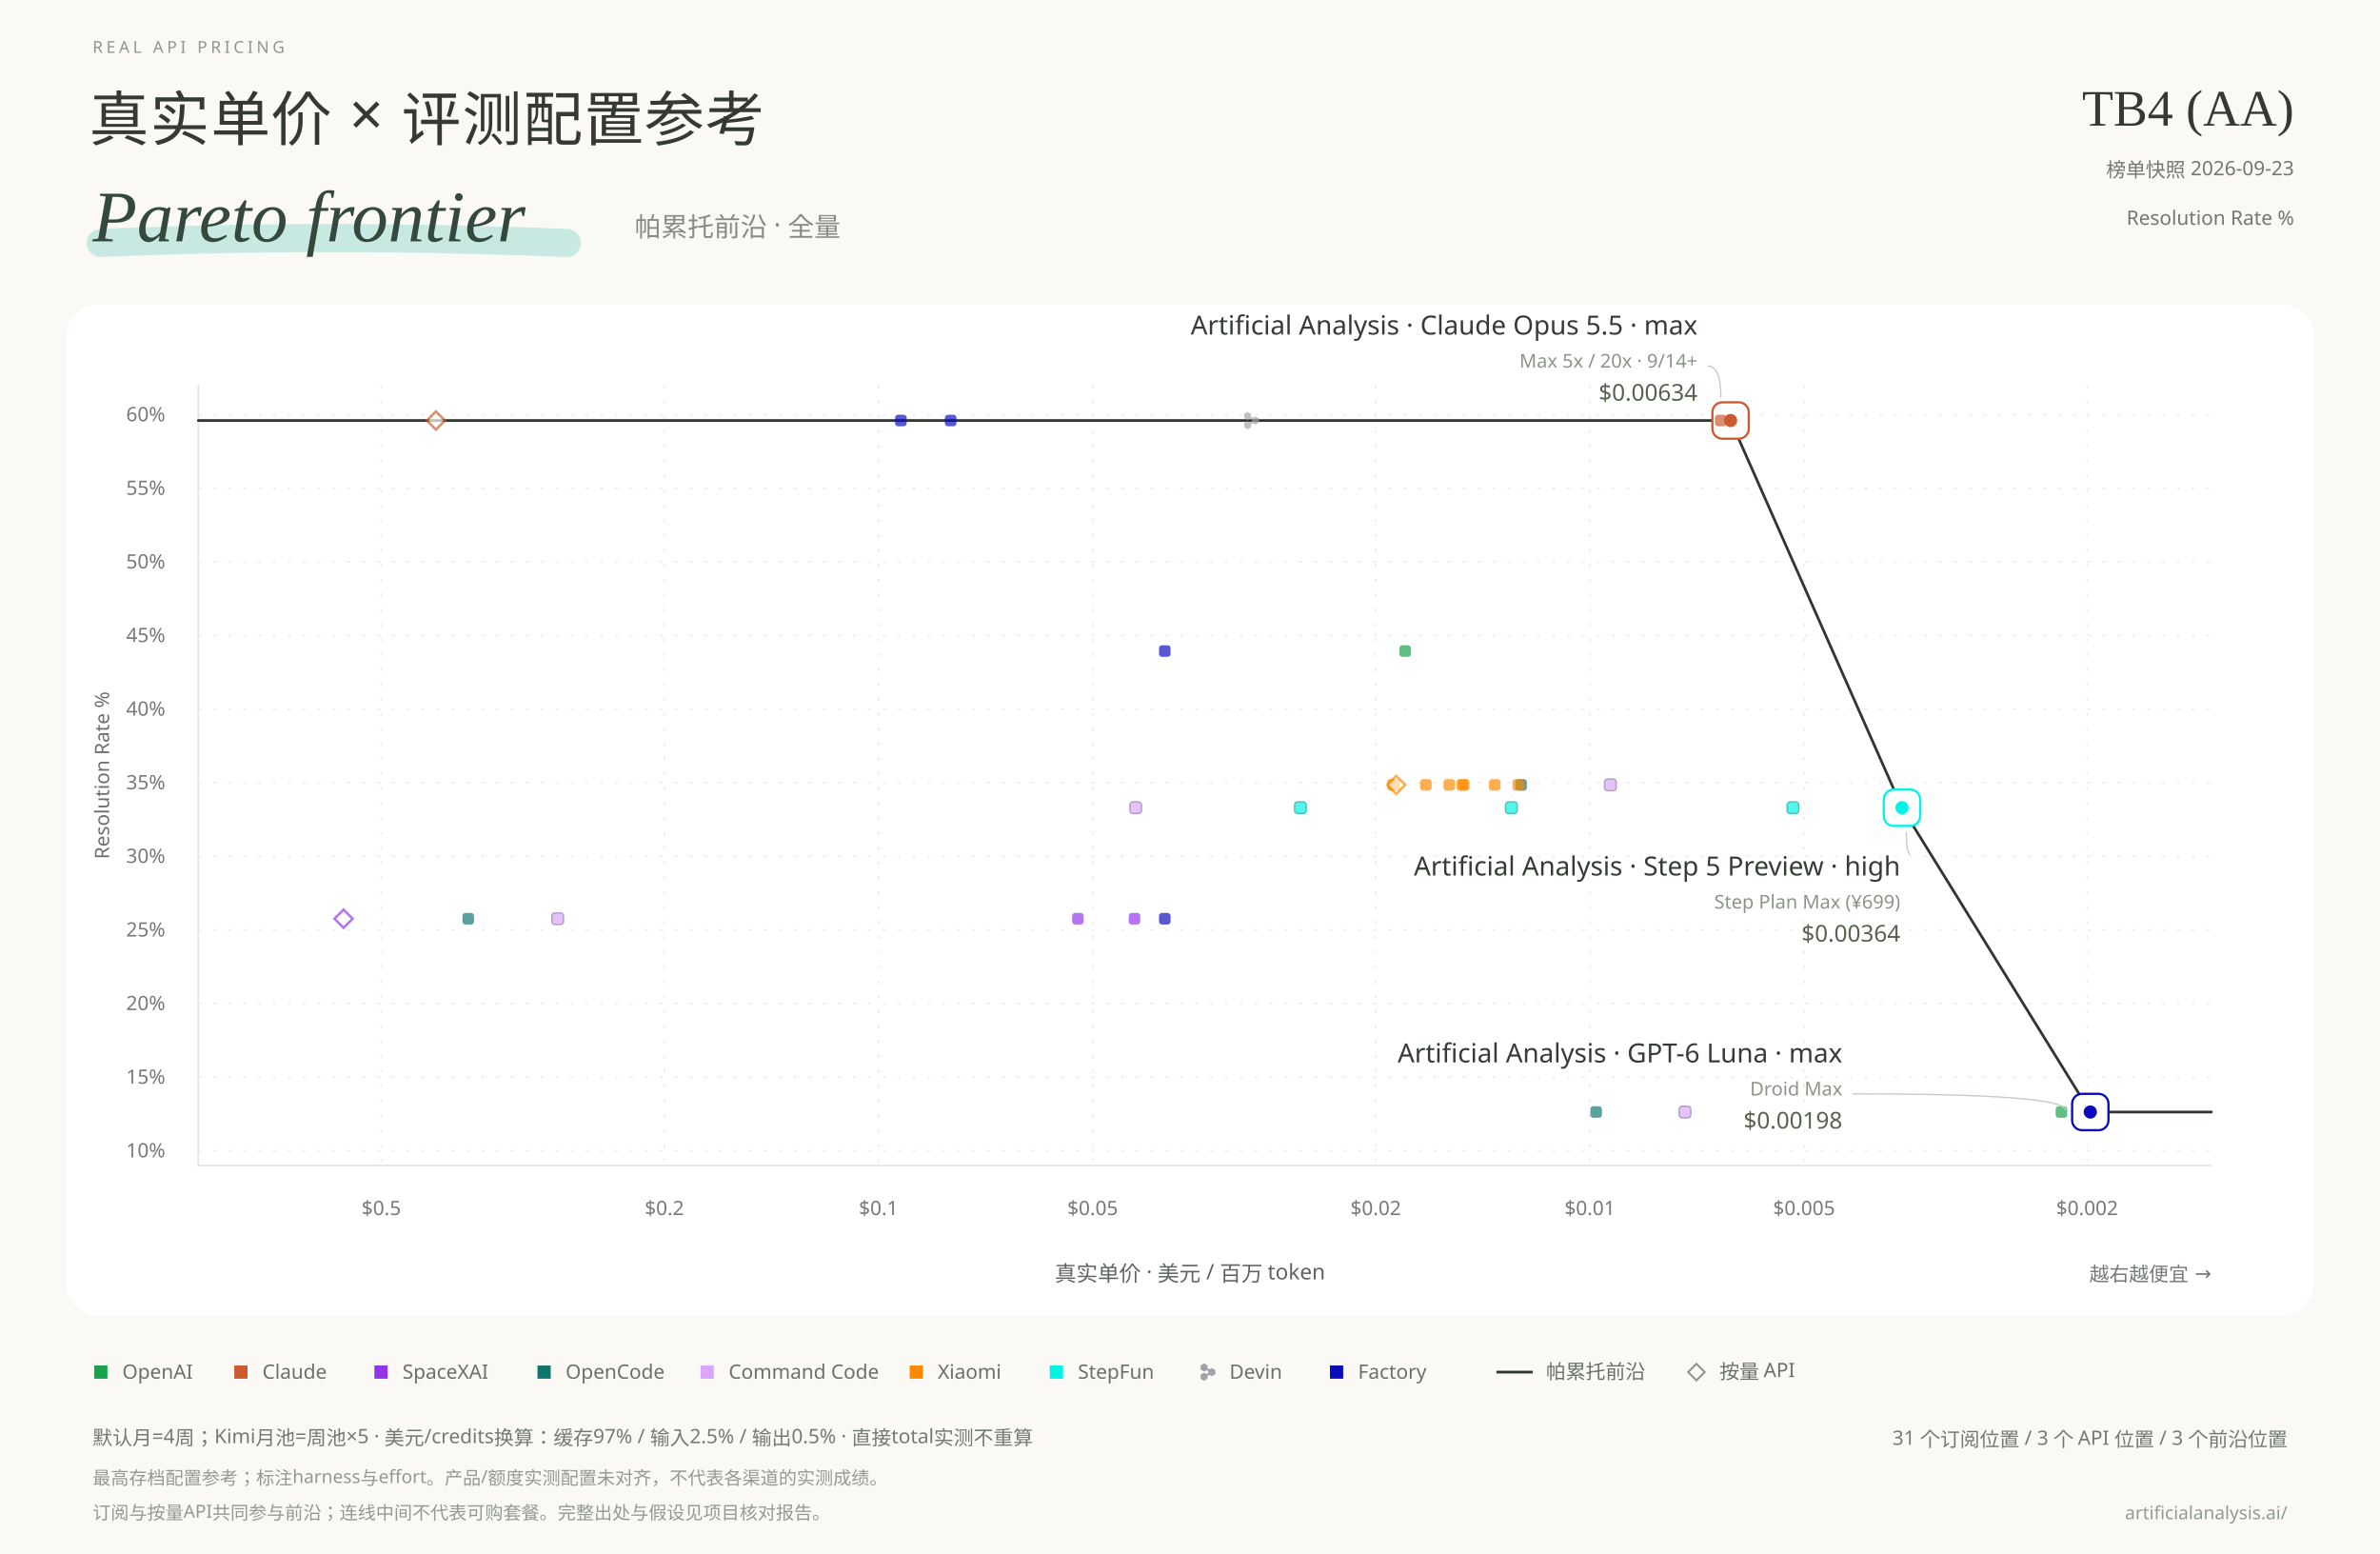
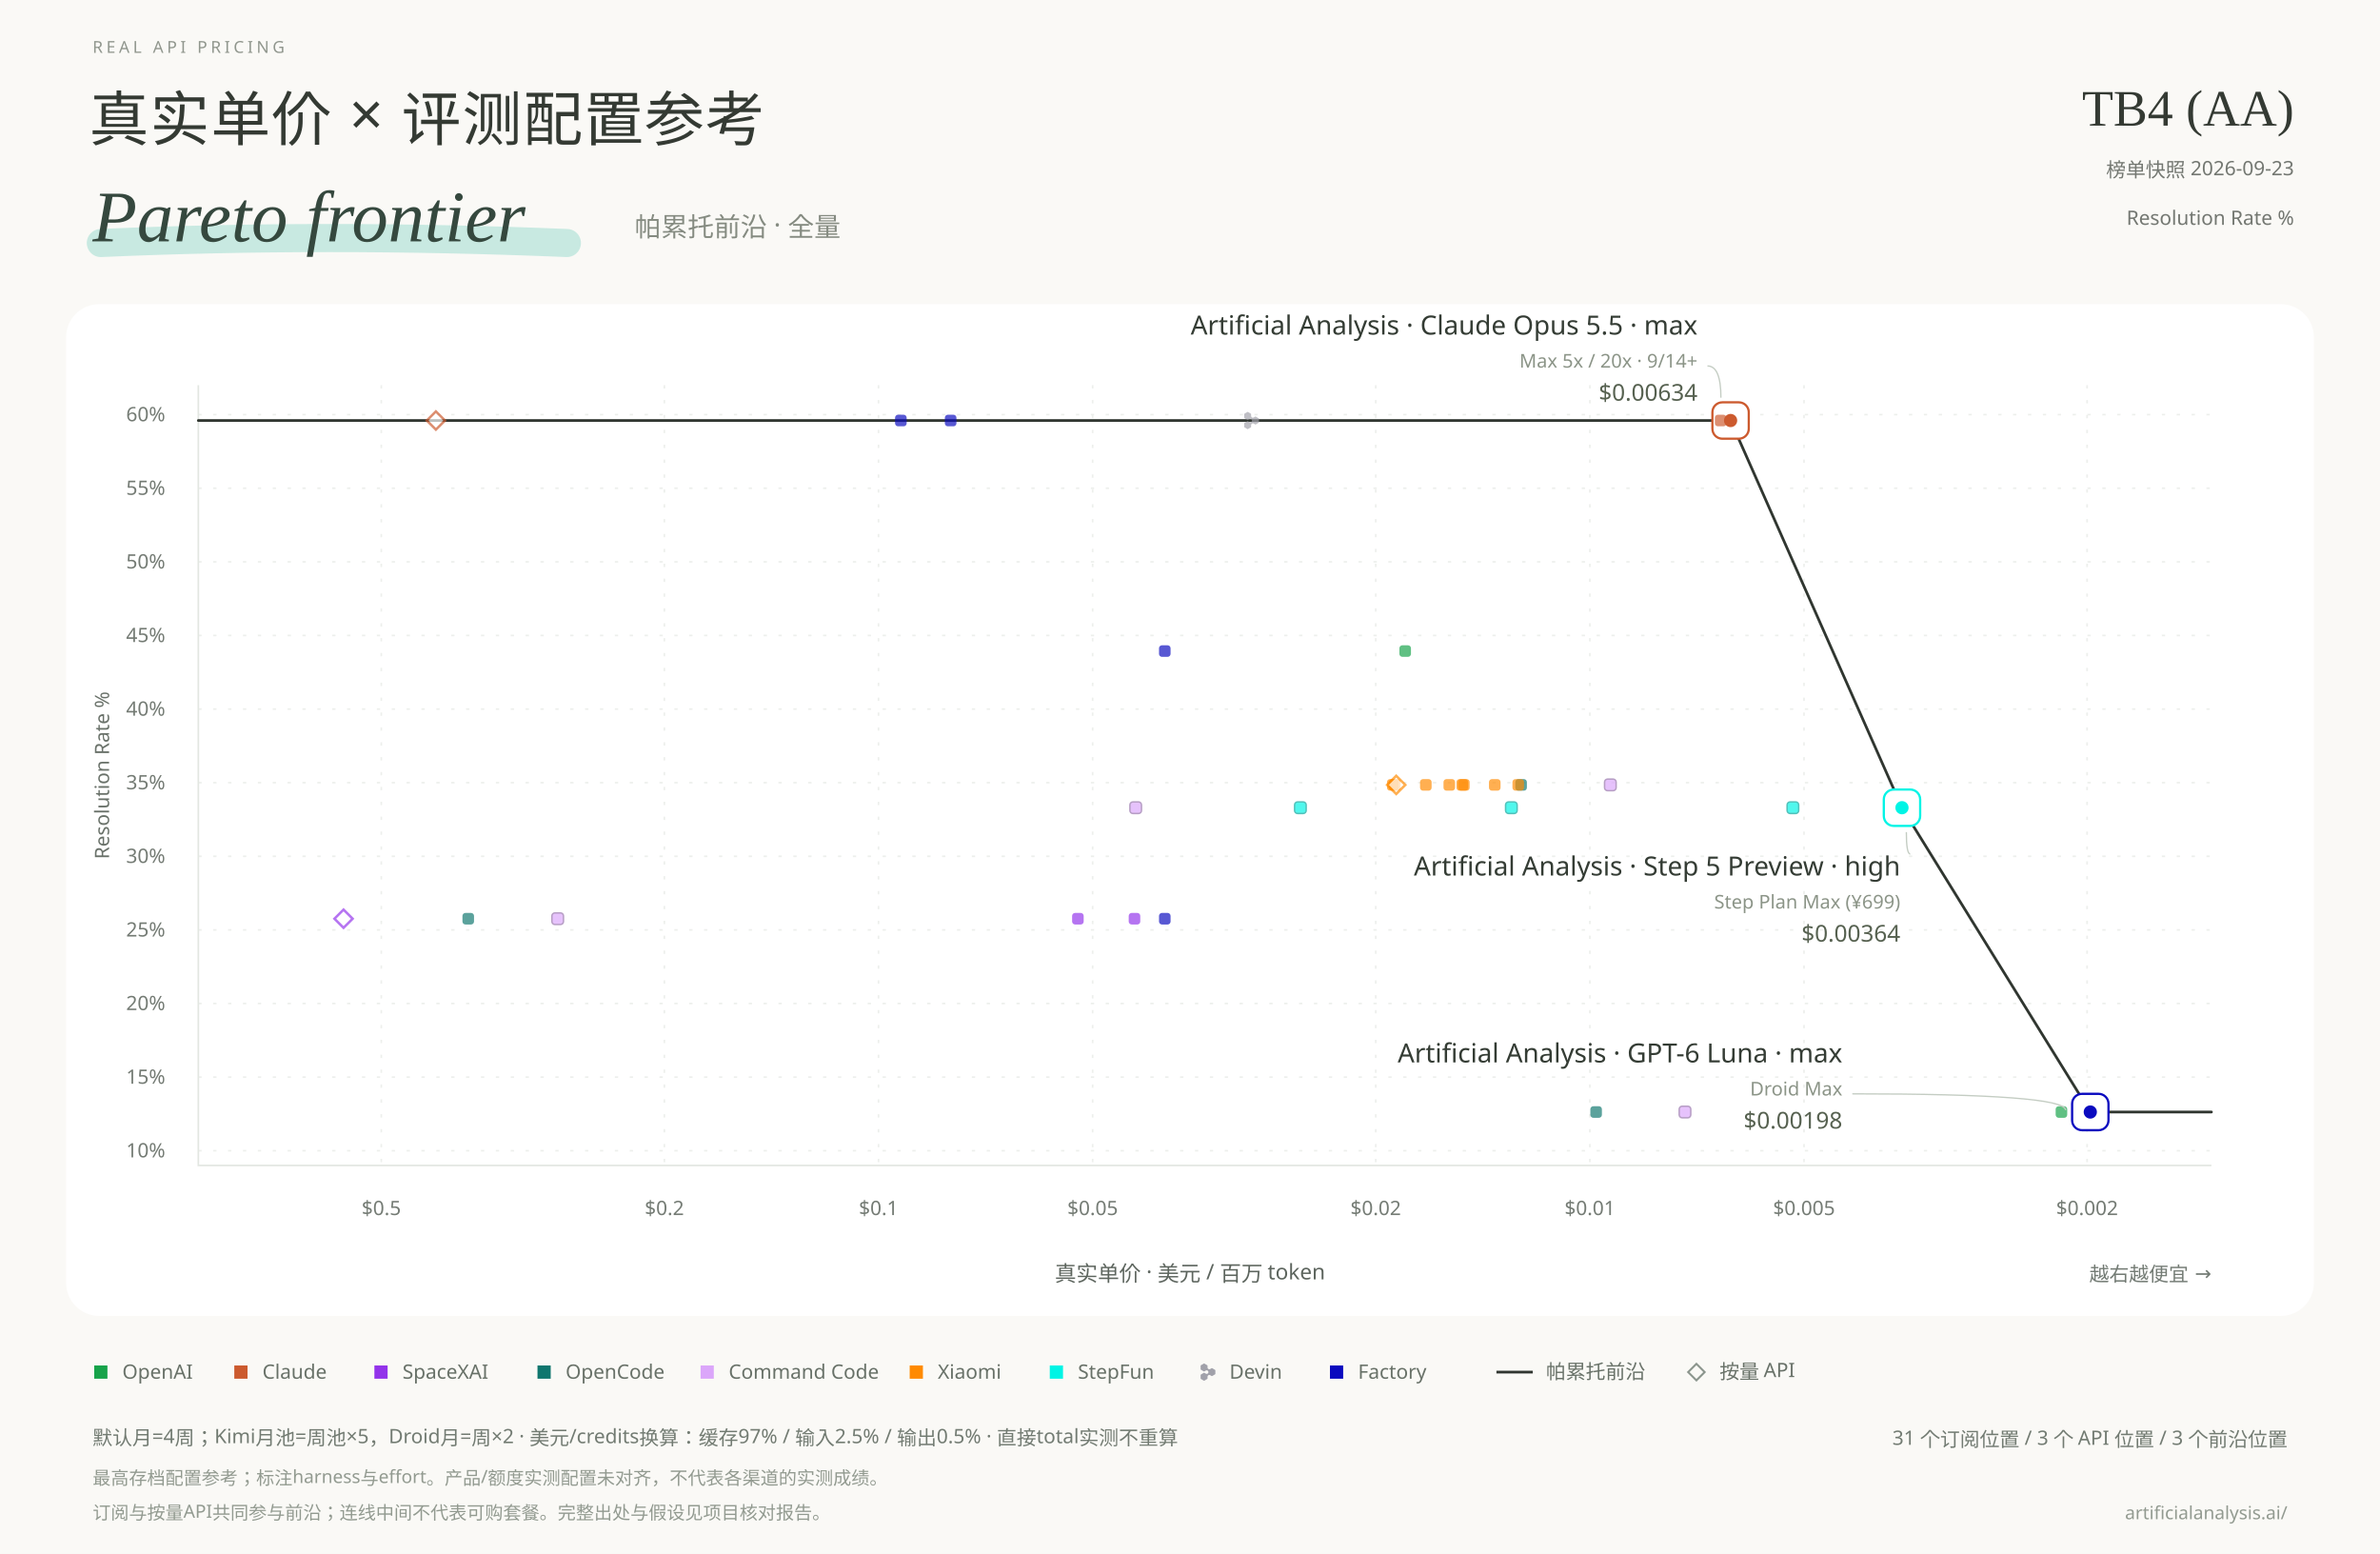
<svg xmlns="http://www.w3.org/2000/svg" width="1440" height="940" viewBox="0 0 1440 940" role="img" aria-labelledby="title desc">
  <style>text{font-family:"Microsoft YaHei","Segoe UI",sans-serif} .serif{font-family:"Times New Roman",serif} .number{font-family:"Segoe UI",sans-serif;font-variant-numeric:tabular-nums} .label-name{paint-order:stroke;stroke:#fff;stroke-width:5px;stroke-linejoin:round} .point:hover{opacity:1}</style>
  <rect width="1440" height="940" fill="#FAF9F6" />
  <text x="56.000" y="32.000" font-size="10" fill="#90968D" text-anchor="start" font-weight="400" letter-spacing="2.1">REAL API PRICING</text>
  <text x="54.000" y="85.000" font-size="36" fill="#343A33" text-anchor="start" font-weight="300" letter-spacing=".8">真实单价 × 评测配置参考</text>
  <path d="M61 147 Q197 141 343 147" stroke="#9FDDD0" stroke-width="17" stroke-linecap="round" opacity=".55" fill="none" />
  <text x="56.000" y="146.000" font-size="44" fill="#35483E" text-anchor="start" font-weight="400" class="serif" font-style="italic">Pareto frontier</text>
  <text x="384.000" y="143.000" font-size="16" fill="#858B81" text-anchor="start" font-weight="300">帕累托前沿 · 全量</text>
  <text x="1388.000" y="76.000" font-size="31" fill="#343A33" text-anchor="end" font-weight="400" class="serif">TB4 (AA)</text>
  <text x="1388.000" y="107.000" font-size="12" fill="#737771" text-anchor="end" font-weight="400">榜单快照  2026-09-23</text>
  <text x="1388.000" y="136.000" font-size="12" fill="#737771" text-anchor="end" font-weight="400">Resolution Rate %</text>
  <rect x="40" y="184" width="1360" height="612" rx="20" fill="#FFFFFF" />
  <path d="M1262.785 233V705" stroke="#E8EBE7" stroke-dasharray="2 7" opacity=".8" />
  <text x="1262.785" y="735.000" font-size="12" fill="#747B74" text-anchor="middle" font-weight="400" class="number">$0.002</text>
  <path d="M1091.509 233V705" stroke="#E8EBE7" stroke-dasharray="2 7" opacity=".8" />
  <text x="1091.509" y="735.000" font-size="12" fill="#747B74" text-anchor="middle" font-weight="400" class="number">$0.005</text>
  <path d="M961.944 233V705" stroke="#E8EBE7" stroke-dasharray="2 7" opacity=".8" />
  <text x="961.944" y="735.000" font-size="12" fill="#747B74" text-anchor="middle" font-weight="400" class="number">$0.01</text>
  <path d="M832.380 233V705" stroke="#E8EBE7" stroke-dasharray="2 7" opacity=".8" />
  <text x="832.380" y="735.000" font-size="12" fill="#747B74" text-anchor="middle" font-weight="400" class="number">$0.02</text>
  <path d="M661.104 233V705" stroke="#E8EBE7" stroke-dasharray="2 7" opacity=".8" />
  <text x="661.104" y="735.000" font-size="12" fill="#747B74" text-anchor="middle" font-weight="400" class="number">$0.05</text>
  <path d="M531.540 233V705" stroke="#E8EBE7" stroke-dasharray="2 7" opacity=".8" />
  <text x="531.540" y="735.000" font-size="12" fill="#747B74" text-anchor="middle" font-weight="400" class="number">$0.1</text>
  <path d="M401.975 233V705" stroke="#E8EBE7" stroke-dasharray="2 7" opacity=".8" />
  <text x="401.975" y="735.000" font-size="12" fill="#747B74" text-anchor="middle" font-weight="400" class="number">$0.2</text>
  <path d="M230.699 233V705" stroke="#E8EBE7" stroke-dasharray="2 7" opacity=".8" />
  <text x="230.699" y="735.000" font-size="12" fill="#747B74" text-anchor="middle" font-weight="400" class="number">$0.5</text>
  <path d="M120 696.094H1338" stroke="#E8EBE7" stroke-dasharray="2 7" opacity=".8" />
  <text x="100.000" y="700.094" font-size="12" fill="#747B74" text-anchor="end" font-weight="400" class="number">10%</text>
  <path d="M120 651.566H1338" stroke="#E8EBE7" stroke-dasharray="2 7" opacity=".8" />
  <text x="100.000" y="655.566" font-size="12" fill="#747B74" text-anchor="end" font-weight="400" class="number">15%</text>
  <path d="M120 607.038H1338" stroke="#E8EBE7" stroke-dasharray="2 7" opacity=".8" />
  <text x="100.000" y="611.038" font-size="12" fill="#747B74" text-anchor="end" font-weight="400" class="number">20%</text>
  <path d="M120 562.509H1338" stroke="#E8EBE7" stroke-dasharray="2 7" opacity=".8" />
  <text x="100.000" y="566.509" font-size="12" fill="#747B74" text-anchor="end" font-weight="400" class="number">25%</text>
  <path d="M120 517.981H1338" stroke="#E8EBE7" stroke-dasharray="2 7" opacity=".8" />
  <text x="100.000" y="521.981" font-size="12" fill="#747B74" text-anchor="end" font-weight="400" class="number">30%</text>
  <path d="M120 473.453H1338" stroke="#E8EBE7" stroke-dasharray="2 7" opacity=".8" />
  <text x="100.000" y="477.453" font-size="12" fill="#747B74" text-anchor="end" font-weight="400" class="number">35%</text>
  <path d="M120 428.925H1338" stroke="#E8EBE7" stroke-dasharray="2 7" opacity=".8" />
  <text x="100.000" y="432.925" font-size="12" fill="#747B74" text-anchor="end" font-weight="400" class="number">40%</text>
  <path d="M120 384.396H1338" stroke="#E8EBE7" stroke-dasharray="2 7" opacity=".8" />
  <text x="100.000" y="388.396" font-size="12" fill="#747B74" text-anchor="end" font-weight="400" class="number">45%</text>
  <path d="M120 339.868H1338" stroke="#E8EBE7" stroke-dasharray="2 7" opacity=".8" />
  <text x="100.000" y="343.868" font-size="12" fill="#747B74" text-anchor="end" font-weight="400" class="number">50%</text>
  <path d="M120 295.340H1338" stroke="#E8EBE7" stroke-dasharray="2 7" opacity=".8" />
  <text x="100.000" y="299.340" font-size="12" fill="#747B74" text-anchor="end" font-weight="400" class="number">55%</text>
  <path d="M120 250.811H1338" stroke="#E8EBE7" stroke-dasharray="2 7" opacity=".8" />
  <text x="100.000" y="254.811" font-size="12" fill="#747B74" text-anchor="end" font-weight="400" class="number">60%</text>
  <path d="M120 233V705H1338" fill="none" stroke="#E3E7E2" />
  <text x="66.000" y="469.000" font-size="12" fill="#697169" text-anchor="middle" font-weight="400" transform="rotate(-90 66 469.0)">Resolution Rate %</text>
  <text x="720.000" y="775.000" font-size="13" fill="#5D655E" text-anchor="middle" font-weight="400">真实单价 · 美元 / 百万 token</text>
  <text x="1338.000" y="775.000" font-size="12" fill="#737B74" text-anchor="end" font-weight="400">越右越便宜 →</text>
  <path id="frontier" d="M120.000,254.374 L1047.080,254.374 L1150.781,488.592 L1264.719,672.672 L1338.000,672.672" fill="none" stroke="#303630" stroke-width="1.65" stroke-linecap="round" stroke-linejoin="round" />
  <g class="point" data-billing="subscription" data-frontier="false" data-price="0.018181818" data-score="43.94" data-x="850.195" data-y="393.836" transform="translate(850.195 393.836)">
    <rect x="-3.5" y="-3.5" width="7" height="7" rx="1.8" fill="#16A34A" opacity=".68" />
  </g>
  <g class="point" data-billing="subscription" data-frontier="false" data-price="0.0021732044" data-score="12.63" data-x="1247.260" data-y="672.672" transform="translate(1247.260 672.672)">
    <rect x="-3.5" y="-3.5" width="7" height="7" rx="1.8" fill="#16A34A" opacity=".68" />
  </g>
  <g class="point" data-billing="subscription" data-frontier="false" data-price="0.029895366" data-score="59.6" data-x="757.242" data-y="254.374" transform="translate(757.242 254.374)">
    <path transform="translate(-4.46 -5.23) scale(0.091)" d="M0 38.652V14.835C7.06768e-06 13.788 0.546 12.821 1.431 12.298L21.581 0.393C22.467 -0.131 23.558 -0.131 24.444 0.393L44.594 12.298C45.48 12.821 46.025 13.788 46.025 14.835V26.998C46.114 31.04 48.201 34.938 51.872 37.108C55.544 39.277 59.886 39.178 63.351 37.235L73.644 31.153C74.53 30.63 75.621 30.63 76.507 31.153L96.657 43.058C97.543 43.582 98.088 44.549 98.088 45.596V69.406C98.088 70.453 97.543 71.42 96.657 71.943L76.507 83.849C75.621 84.372 74.53 84.372 73.644 83.849L63.434 77.816C59.956 75.828 55.574 75.71 51.873 77.896C48.202 80.065 46.115 83.963 46.026 88.005V100.165C46.026 101.212 45.48 102.179 44.595 102.702L24.445 114.607C23.559 115.131 22.468 115.131 21.582 114.607L1.432 102.702C0.547 102.179 0.001 101.212 0.001 100.165V76.355C0.001 75.308 0.547 74.341 1.432 73.817L21.582 61.912C22.468 61.389 23.559 61.389 24.445 61.912L34.762 68.008C38.222 69.937 42.553 70.031 46.215 67.867C49.916 65.68 52.006 61.737 52.063 57.66C51.975 53.619 49.887 49.303 46.216 47.133C42.545 44.964 38.202 45.063 34.737 47.006L24.397 53.15C23.507 53.679 22.409 53.678 21.52 53.149L1.423 41.184C0.542 40.66 -7.06754e-06 39.695 0 38.652Z" fill="#A1A1AA" opacity="0.68" />
  </g>
  <g class="point" data-billing="subscription" data-frontier="false" data-price="0.079176564" data-score="59.6" data-x="575.184" data-y="254.374" transform="translate(575.184 254.374)">
    <rect x="-3.5" y="-3.5" width="7" height="7" rx="1.8" fill="#0A0ABF" opacity=".68" />
  </g>
  <g class="point" data-billing="subscription" data-frontier="false" data-price="0.093023256" data-score="59.6" data-x="545.058" data-y="254.374" transform="translate(545.058 254.374)">
    <rect x="-3.5" y="-3.5" width="7" height="7" rx="1.8" fill="#0A0ABF" opacity=".68" />
  </g>
  <g class="point" data-billing="subscription" data-frontier="true" data-price="0.0063415562" data-score="59.6" data-x="1047.080" data-y="254.374" transform="translate(1047.080 254.374)">
    <rect x="-11" y="-11" width="22" height="22" rx="6" fill="#FFF" stroke="#CC5A2E" stroke-width="1.35" />
    <circle r="4" fill="#CC5A2E" />
  </g>
  <g class="point" data-billing="subscription" data-frontier="false" data-price="0.0065487885" data-score="59.6" data-x="1041.070" data-y="254.374" transform="translate(1041.070 254.374)">
    <rect x="-3.5" y="-3.5" width="7" height="7" rx="1.8" fill="#CC5A2E" opacity=".68" />
  </g>
  <g class="point" data-billing="subscription" data-frontier="false" data-price="0.052447552" data-score="25.76" data-x="652.171" data-y="555.741" transform="translate(652.171 555.741)">
    <rect x="-3.5" y="-3.5" width="7" height="7" rx="1.8" fill="#9333EA" opacity=".68" />
  </g>
  <g class="point" data-billing="subscription" data-frontier="false" data-price="0.043668122" data-score="25.76" data-x="686.415" data-y="555.741" transform="translate(686.415 555.741)">
    <rect x="-3.5" y="-3.5" width="7" height="7" rx="1.8" fill="#9333EA" opacity=".68" />
  </g>
  <g class="point" data-billing="subscription" data-frontier="false" data-price="0.37735849" data-score="25.76" data-x="283.302" data-y="555.741" transform="translate(283.302 555.741)">
    <rect x="-3.5" y="-3.5" width="7" height="7" rx="1.8" fill="#0F766E" opacity=".68" />
  </g>
  <g class="point" data-billing="subscription" data-frontier="false" data-price="0.0098000784" data-score="12.63" data-x="965.719" data-y="672.672" transform="translate(965.719 672.672)">
    <rect x="-3.5" y="-3.5" width="7" height="7" rx="1.8" fill="#0F766E" opacity=".68" />
  </g>
  <g class="point" data-billing="subscription" data-frontier="false" data-price="0.012493753" data-score="34.85" data-x="920.327" data-y="474.789" transform="translate(920.327 474.789)">
    <rect x="-3.5" y="-3.5" width="7" height="7" rx="1.8" fill="#0F766E" opacity=".68" />
  </g>
  <g class="point" data-billing="subscription" data-frontier="false" data-price="0.28248588" data-score="25.76" data-x="337.428" data-y="555.741" transform="translate(337.428 555.741)">
    <rect x="-3.5" y="-3.5" width="7" height="7" rx="1.8" fill="#DBA6FA" opacity=".68" stroke="#9571AA" stroke-width=".9" />
  </g>
  <g class="point" data-billing="subscription" data-frontier="false" data-price="0.0073502389" data-score="12.63" data-x="1019.489" data-y="672.672" transform="translate(1019.489 672.672)">
    <rect x="-3.5" y="-3.5" width="7" height="7" rx="1.8" fill="#DBA6FA" opacity=".68" stroke="#9571AA" stroke-width=".9" />
  </g>
  <g class="point" data-billing="subscription" data-frontier="false" data-price="0.0093589144" data-score="34.85" data-x="974.329" data-y="474.789" transform="translate(974.329 474.789)">
    <rect x="-3.5" y="-3.5" width="7" height="7" rx="1.8" fill="#DBA6FA" opacity=".68" stroke="#9571AA" stroke-width=".9" />
  </g>
  <g class="point" data-billing="subscription" data-frontier="false" data-price="0.043497173" data-score="33.3" data-x="687.148" data-y="488.592" transform="translate(687.148 488.592)">
    <rect x="-3.5" y="-3.5" width="7" height="7" rx="1.8" fill="#DBA6FA" opacity=".68" stroke="#9571AA" stroke-width=".9" />
  </g>
  <g class="point" data-billing="subscription" data-frontier="false" data-price="0.025524451" data-score="33.3" data-x="786.788" data-y="488.592" transform="translate(786.788 488.592)">
    <rect x="-3.5" y="-3.5" width="7" height="7" rx="1.8" fill="#00F4E5" opacity=".68" stroke="#00A69C" stroke-width=".9" />
  </g>
  <g class="point" data-billing="subscription" data-frontier="false" data-price="0.012893591" data-score="33.3" data-x="914.439" data-y="488.592" transform="translate(914.439 488.592)">
    <rect x="-3.5" y="-3.5" width="7" height="7" rx="1.8" fill="#00F4E5" opacity=".68" stroke="#00A69C" stroke-width=".9" />
  </g>
  <g class="point" data-billing="subscription" data-frontier="false" data-price="0.0051833009" data-score="33.3" data-x="1084.779" data-y="488.592" transform="translate(1084.779 488.592)">
    <rect x="-3.5" y="-3.5" width="7" height="7" rx="1.8" fill="#00F4E5" opacity=".68" stroke="#00A69C" stroke-width=".9" />
  </g>
  <g class="point" data-billing="subscription" data-frontier="true" data-price="0.0036413211" data-score="33.3" data-x="1150.781" data-y="488.592" transform="translate(1150.781 488.592)">
    <rect x="-11" y="-11" width="22" height="22" rx="6" fill="#FFF" stroke="#00F4E5" stroke-width="1.35" />
    <circle r="4" fill="#00F4E5" />
  </g>
  <g class="point" data-billing="subscription" data-frontier="false" data-price="0.018927445" data-score="34.85" data-x="842.683" data-y="474.789" transform="translate(842.683 474.789)">
    <rect x="-3.5" y="-3.5" width="7" height="7" rx="1.8" fill="#FF8A00" opacity=".68" />
  </g>
  <g class="point" data-billing="subscription" data-frontier="false" data-price="0.01511335" data-score="34.85" data-x="884.747" data-y="474.789" transform="translate(884.747 474.789)">
    <rect x="-3.5" y="-3.5" width="7" height="7" rx="1.8" fill="#FF8A00" opacity=".68" />
  </g>
  <g class="point" data-billing="subscription" data-frontier="false" data-price="0.01880141" data-score="34.85" data-x="843.932" data-y="474.789" transform="translate(843.932 474.789)">
    <rect x="-3.5" y="-3.5" width="7" height="7" rx="1.8" fill="#FF8A00" opacity=".68" />
  </g>
  <g class="point" data-billing="subscription" data-frontier="false" data-price="0.015037594" data-score="34.85" data-x="885.686" data-y="474.789" transform="translate(885.686 474.789)">
    <rect x="-3.5" y="-3.5" width="7" height="7" rx="1.8" fill="#FF8A00" opacity=".68" />
  </g>
  <g class="point" data-billing="subscription" data-frontier="false" data-price="0.017006803" data-score="34.85" data-x="862.683" data-y="474.789" transform="translate(862.683 474.789)">
    <rect x="-3.5" y="-3.5" width="7" height="7" rx="1.8" fill="#FF8A00" opacity=".68" />
  </g>
  <g class="point" data-billing="subscription" data-frontier="false" data-price="0.013605442" data-score="34.85" data-x="904.394" data-y="474.789" transform="translate(904.394 474.789)">
    <rect x="-3.5" y="-3.5" width="7" height="7" rx="1.8" fill="#FF8A00" opacity=".68" />
  </g>
  <g class="point" data-billing="subscription" data-frontier="false" data-price="0.015762926" data-score="34.85" data-x="876.881" data-y="474.789" transform="translate(876.881 474.789)">
    <rect x="-3.5" y="-3.5" width="7" height="7" rx="1.8" fill="#FF8A00" opacity=".68" />
  </g>
  <g class="point" data-billing="subscription" data-frontier="false" data-price="0.01261034" data-score="34.85" data-x="918.591" data-y="474.789" transform="translate(918.591 474.789)">
    <rect x="-3.5" y="-3.5" width="7" height="7" rx="1.8" fill="#FF8A00" opacity=".68" />
  </g>
  <g class="point" data-billing="subscription" data-frontier="false" data-price="0.039588282" data-score="43.94" data-x="704.749" data-y="393.836" transform="translate(704.749 393.836)">
    <rect x="-3.5" y="-3.5" width="7" height="7" rx="1.8" fill="#0A0ABF" opacity=".68" />
  </g>
  <g class="point" data-billing="subscription" data-frontier="true" data-price="0.0019794141" data-score="12.63" data-x="1264.719" data-y="672.672" transform="translate(1264.719 672.672)">
    <rect x="-11" y="-11" width="22" height="22" rx="6" fill="#FFF" stroke="#0A0ABF" stroke-width="1.35" />
    <circle r="4" fill="#0A0ABF" />
  </g>
  <g class="point" data-billing="subscription" data-frontier="false" data-price="0.039588282" data-score="25.76" data-x="704.749" data-y="555.741" transform="translate(704.749 555.741)">
    <rect x="-3.5" y="-3.5" width="7" height="7" rx="1.8" fill="#0A0ABF" opacity=".68" />
  </g>
  <g class="point" data-billing="metered" data-frontier="false" data-price="0.565" data-score="25.76" data-x="207.854" data-y="555.741" transform="translate(207.854 555.741)">
    <path d="M0 -5.5L5.5 0 0 5.5 -5.5 0Z" fill="white" stroke="#9333EA" stroke-width="1.5" opacity=".68" />
  </g>
  <g class="point" data-billing="metered" data-frontier="false" data-price="0.018717" data-score="34.85" data-x="844.773" data-y="474.789" transform="translate(844.773 474.789)">
    <path d="M0 -5.5L5.5 0 0 5.5 -5.5 0Z" fill="white" stroke="#FF8A00" stroke-width="1.5" opacity=".68" />
  </g>
  <g class="point" data-billing="metered" data-frontier="false" data-price="0.419" data-score="59.6" data-x="263.736" data-y="254.374" transform="translate(263.736 254.374)">
    <path d="M0 -5.5L5.5 0 0 5.5 -5.5 0Z" fill="white" stroke="#CC5A2E" stroke-width="1.5" opacity=".68" />
  </g>
  <g class="front-label" data-model="claude-opus-5.5">
    <path d="M1041.222,240.565Q1041.222,221.374 1033.080,221.374" stroke="#C4CDC3" stroke-width=".8" fill="none" />
    <text x="1027.080" y="202.374" font-size="16" fill="#343C34" text-anchor="end" font-weight="400" class="label-name">Artificial Analysis · Claude Opus 5.5 · max</text>
    <text x="1027.080" y="222.374" font-size="11.5" fill="#8B9487" text-anchor="end" font-weight="400">Max 5x / 20x · 9/14+</text>
    <text x="1027.080" y="242.374" font-size="14" fill="#566150" text-anchor="end" font-weight="400" class="number">$0.00634</text>
  </g>
  <g class="front-label" data-model="step-5-preview">
    <path d="M1153.418,503.359Q1153.418,516.592 1155.781,516.592" stroke="#C4CDC3" stroke-width=".8" fill="none" />
    <text x="1149.781" y="529.592" font-size="16" fill="#343C34" text-anchor="end" font-weight="400" class="label-name">Artificial Analysis · Step 5 Preview · high</text>
    <text x="1149.781" y="549.592" font-size="11.5" fill="#8B9487" text-anchor="end" font-weight="400">Step Plan Max (¥699)</text>
    <text x="1149.781" y="569.592" font-size="14" fill="#566150" text-anchor="end" font-weight="400" class="number">$0.00364</text>
  </g>
  <g class="front-label" data-model="gpt-6-luna">
    <path d="M1249.762,671.530Q1249.762,661.672 1120.719,661.672" stroke="#C4CDC3" stroke-width=".8" fill="none" />
    <text x="1114.719" y="642.672" font-size="16" fill="#343C34" text-anchor="end" font-weight="400" class="label-name">Artificial Analysis · GPT-6 Luna · max</text>
    <text x="1114.719" y="662.672" font-size="11.5" fill="#8B9487" text-anchor="end" font-weight="400">Droid Max</text>
    <text x="1114.719" y="682.672" font-size="14" fill="#566150" text-anchor="end" font-weight="400" class="number">$0.00198</text>
  </g>
  <rect x="57" y="826" width="8" height="8" fill="#16A34A" />
  <text x="74.000" y="834.000" font-size="12" fill="#687168" text-anchor="start" font-weight="400">OpenAI</text>
  <rect x="141.76" y="826" width="8" height="8" fill="#CC5A2E" />
  <text x="158.760" y="834.000" font-size="12" fill="#687168" text-anchor="start" font-weight="400">Claude</text>
  <rect x="226.52" y="826" width="8" height="8" fill="#9333EA" />
  <text x="243.520" y="834.000" font-size="12" fill="#687168" text-anchor="start" font-weight="400">SpaceXAI</text>
  <rect x="325.2" y="826" width="8" height="8" fill="#0F766E" />
  <text x="342.200" y="834.000" font-size="12" fill="#687168" text-anchor="start" font-weight="400">OpenCode</text>
  <rect x="423.88" y="826" width="8" height="8" fill="#DBA6FA" />
  <text x="440.880" y="834.000" font-size="12" fill="#687168" text-anchor="start" font-weight="400">Command Code</text>
  <rect x="550.4" y="826" width="8" height="8" fill="#FF8A00" />
  <text x="567.400" y="834.000" font-size="12" fill="#687168" text-anchor="start" font-weight="400">Xiaomi</text>
  <rect x="635.16" y="826" width="8" height="8" fill="#00F4E5" />
  <text x="652.160" y="834.000" font-size="12" fill="#687168" text-anchor="start" font-weight="400">StepFun</text>
  <path transform="translate(726.42 824.77) scale(0.091)" d="M0 38.652V14.835C7.06768e-06 13.788 0.546 12.821 1.431 12.298L21.581 0.393C22.467 -0.131 23.558 -0.131 24.444 0.393L44.594 12.298C45.48 12.821 46.025 13.788 46.025 14.835V26.998C46.114 31.04 48.201 34.938 51.872 37.108C55.544 39.277 59.886 39.178 63.351 37.235L73.644 31.153C74.53 30.63 75.621 30.63 76.507 31.153L96.657 43.058C97.543 43.582 98.088 44.549 98.088 45.596V69.406C98.088 70.453 97.543 71.42 96.657 71.943L76.507 83.849C75.621 84.372 74.53 84.372 73.644 83.849L63.434 77.816C59.956 75.828 55.574 75.71 51.873 77.896C48.202 80.065 46.115 83.963 46.026 88.005V100.165C46.026 101.212 45.48 102.179 44.595 102.702L24.445 114.607C23.559 115.131 22.468 115.131 21.582 114.607L1.432 102.702C0.547 102.179 0.001 101.212 0.001 100.165V76.355C0.001 75.308 0.547 74.341 1.432 73.817L21.582 61.912C22.468 61.389 23.559 61.389 24.445 61.912L34.762 68.008C38.222 69.937 42.553 70.031 46.215 67.867C49.916 65.68 52.006 61.737 52.063 57.66C51.975 53.619 49.887 49.303 46.216 47.133C42.545 44.964 38.202 45.063 34.737 47.006L24.397 53.15C23.507 53.679 22.409 53.678 21.52 53.149L1.423 41.184C0.542 40.66 -7.06754e-06 39.695 0 38.652Z" fill="#A1A1AA" opacity="1.0" />
  <text x="743.880" y="834.000" font-size="12" fill="#687168" text-anchor="start" font-weight="400">Devin</text>
  <rect x="804.68" y="826" width="8" height="8" fill="#0A0ABF" />
  <text x="821.680" y="834.000" font-size="12" fill="#687168" text-anchor="start" font-weight="400">Factory</text>
  <path d="M905.4 830h22" stroke="#303630" stroke-width="1.65" />
  <text x="935.400" y="834.000" font-size="12" fill="#687168" text-anchor="start" font-weight="400">帕累托前沿</text>
  <path d="M1026.4 825l5 5-5 5-5-5Z" fill="none" stroke="#8B958D" stroke-width="1.2" />
  <text x="1040.400" y="834.000" font-size="12" fill="#687168" text-anchor="start" font-weight="400">按量 API</text>
-   <text x="56.000" y="874.000" font-size="12" fill="#727B72" text-anchor="start" font-weight="400">默认月=4周；Kimi月池=周池×5 · 美元/credits换算：缓存97% / 输入2.5% / 输出0.5% · 直接total实测不重算</text>
+   <text x="56.000" y="874.000" font-size="12" fill="#727B72" text-anchor="start" font-weight="400">默认月=4周；Kimi月池=周池×5，Droid月=周×2 · 美元/credits换算：缓存97% / 输入2.5% / 输出0.5% · 直接total实测不重算</text>
  <text x="1384.000" y="874.000" font-size="12" fill="#727B72" text-anchor="end" font-weight="400">31 个订阅位置 / 3 个 API 位置 / 3 个前沿位置</text>
  <text x="56.000" y="898.000" font-size="11" fill="#929A90" text-anchor="start" font-weight="400">最高存档配置参考；标注harness与effort。产品/额度实测配置未对齐，不代表各渠道的实测成绩。</text>
  <text x="56.000" y="919.000" font-size="11" fill="#929A90" text-anchor="start" font-weight="400">订阅与按量API共同参与前沿；连线中间不代表可购套餐。完整出处与假设见项目核对报告。</text>
  <text x="1384.000" y="919.000" font-size="11" fill="#929A90" text-anchor="end" font-weight="400">artificialanalysis.ai/</text>
</svg>
